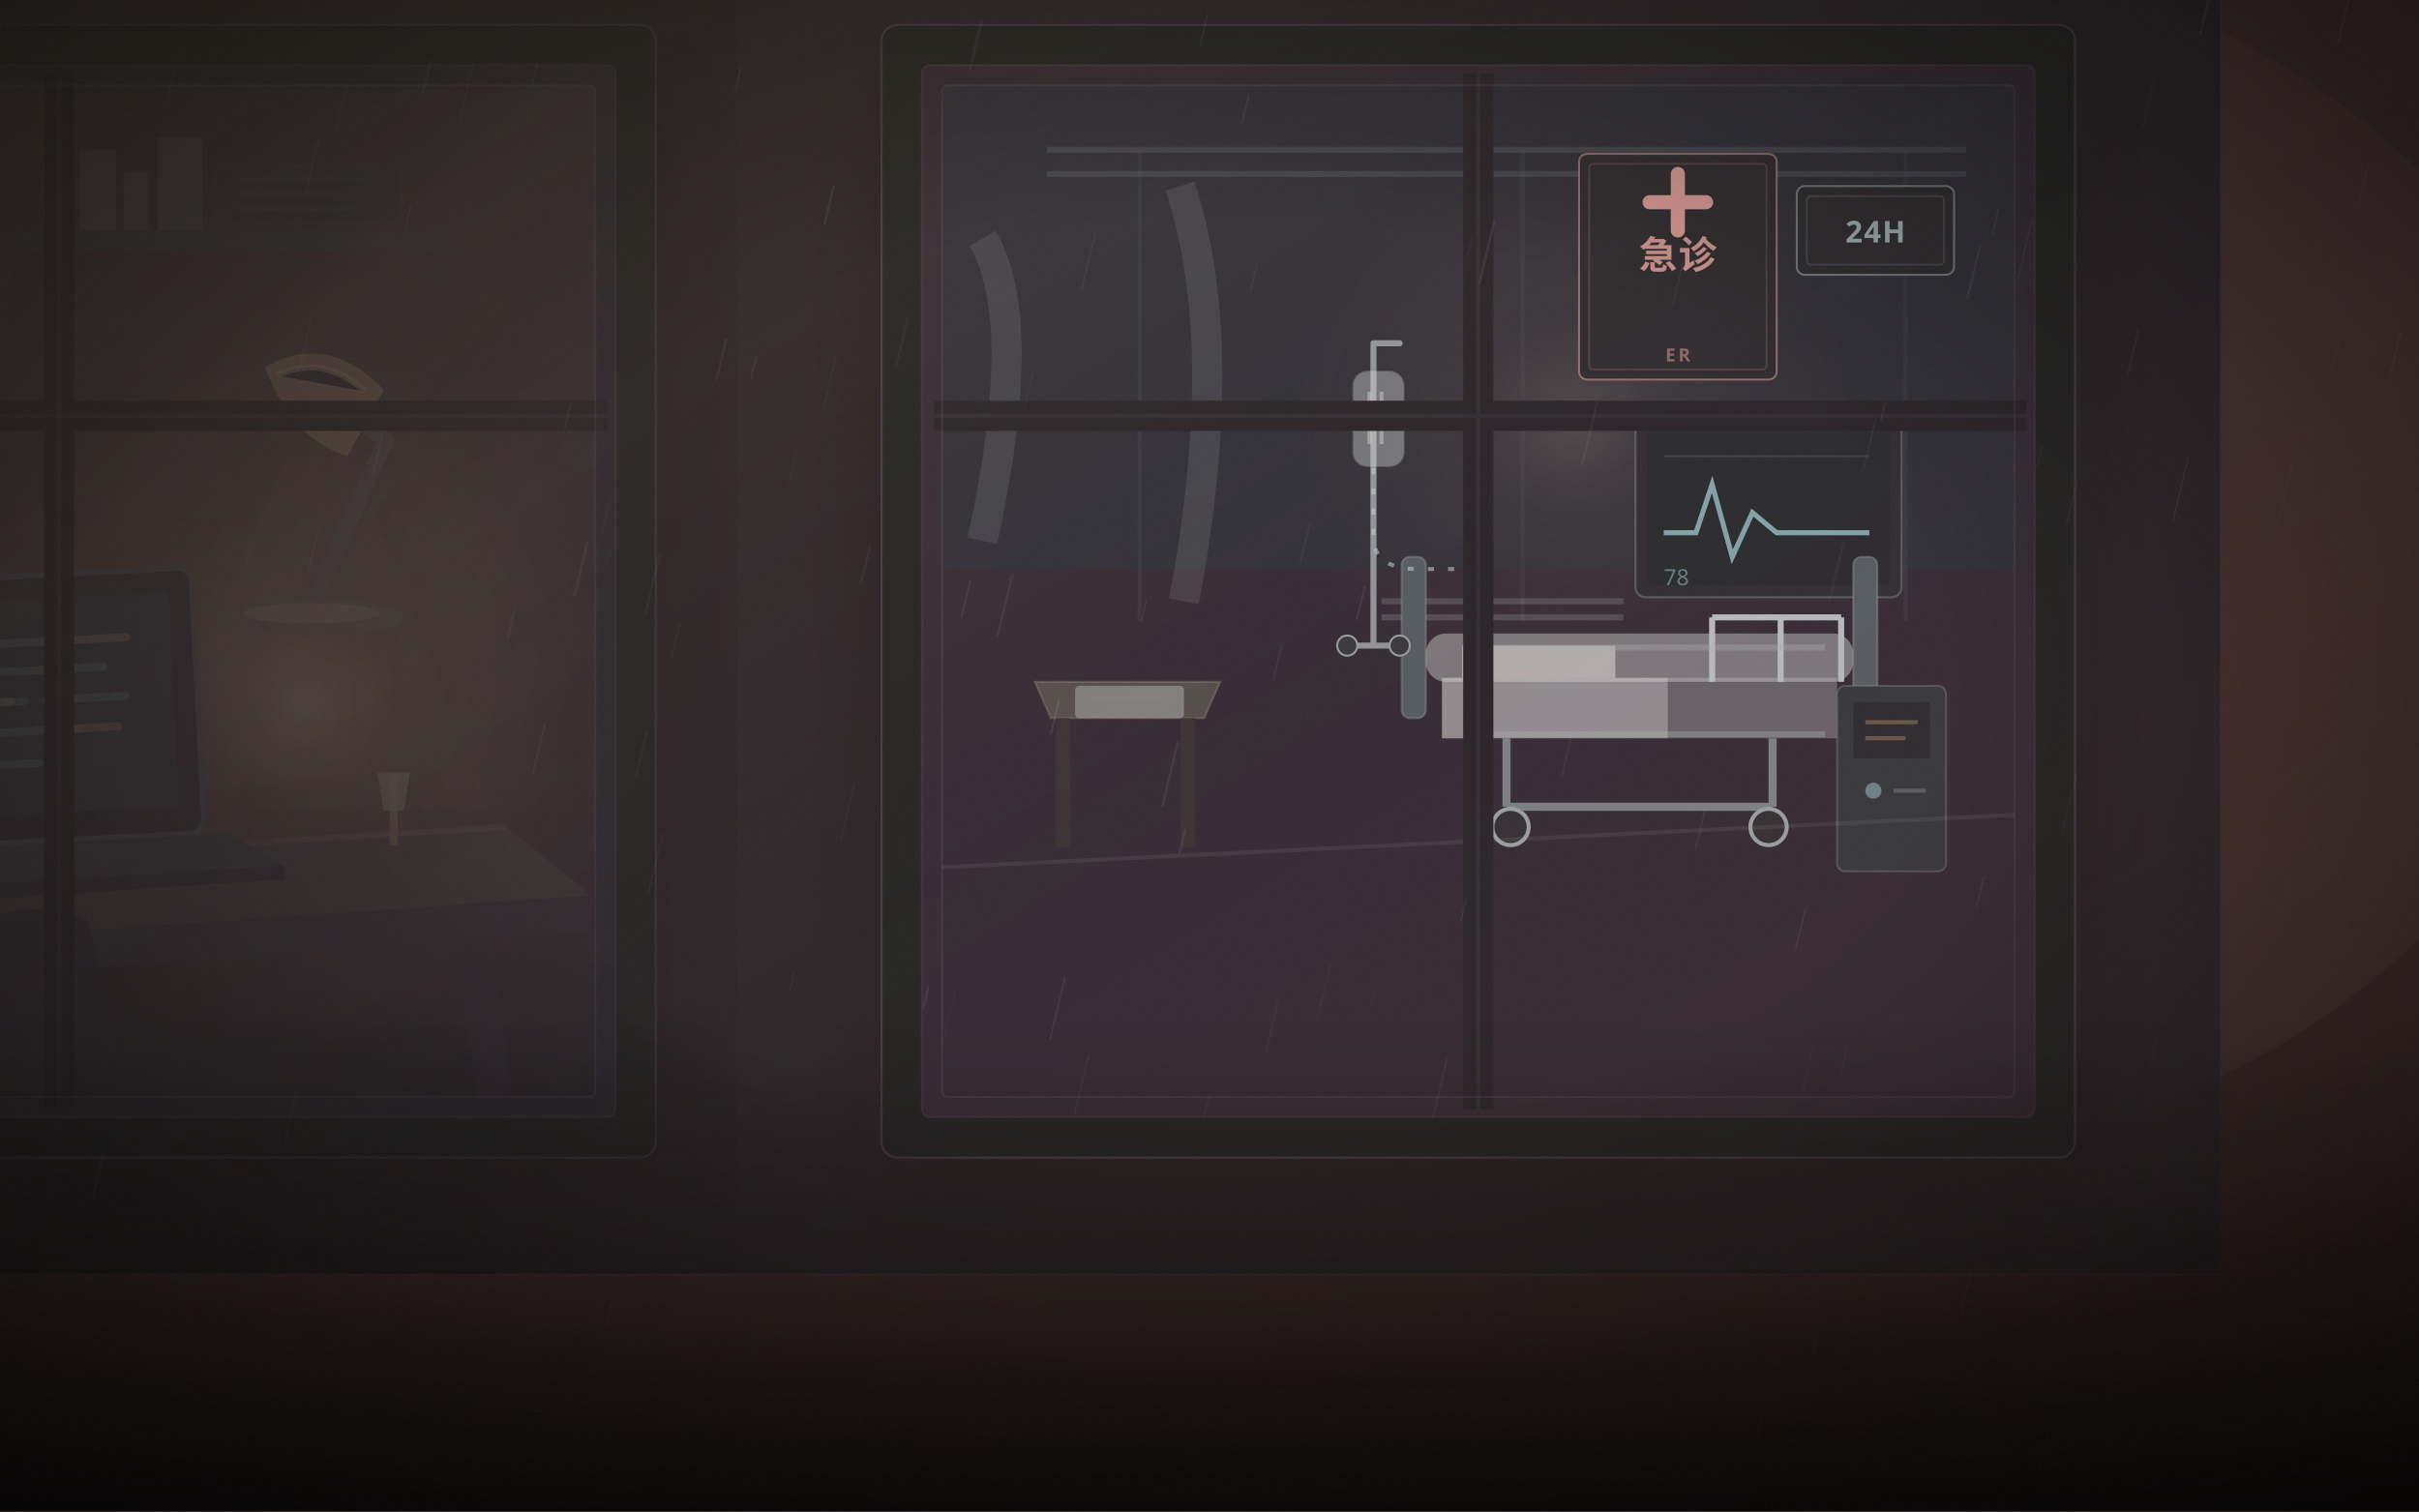
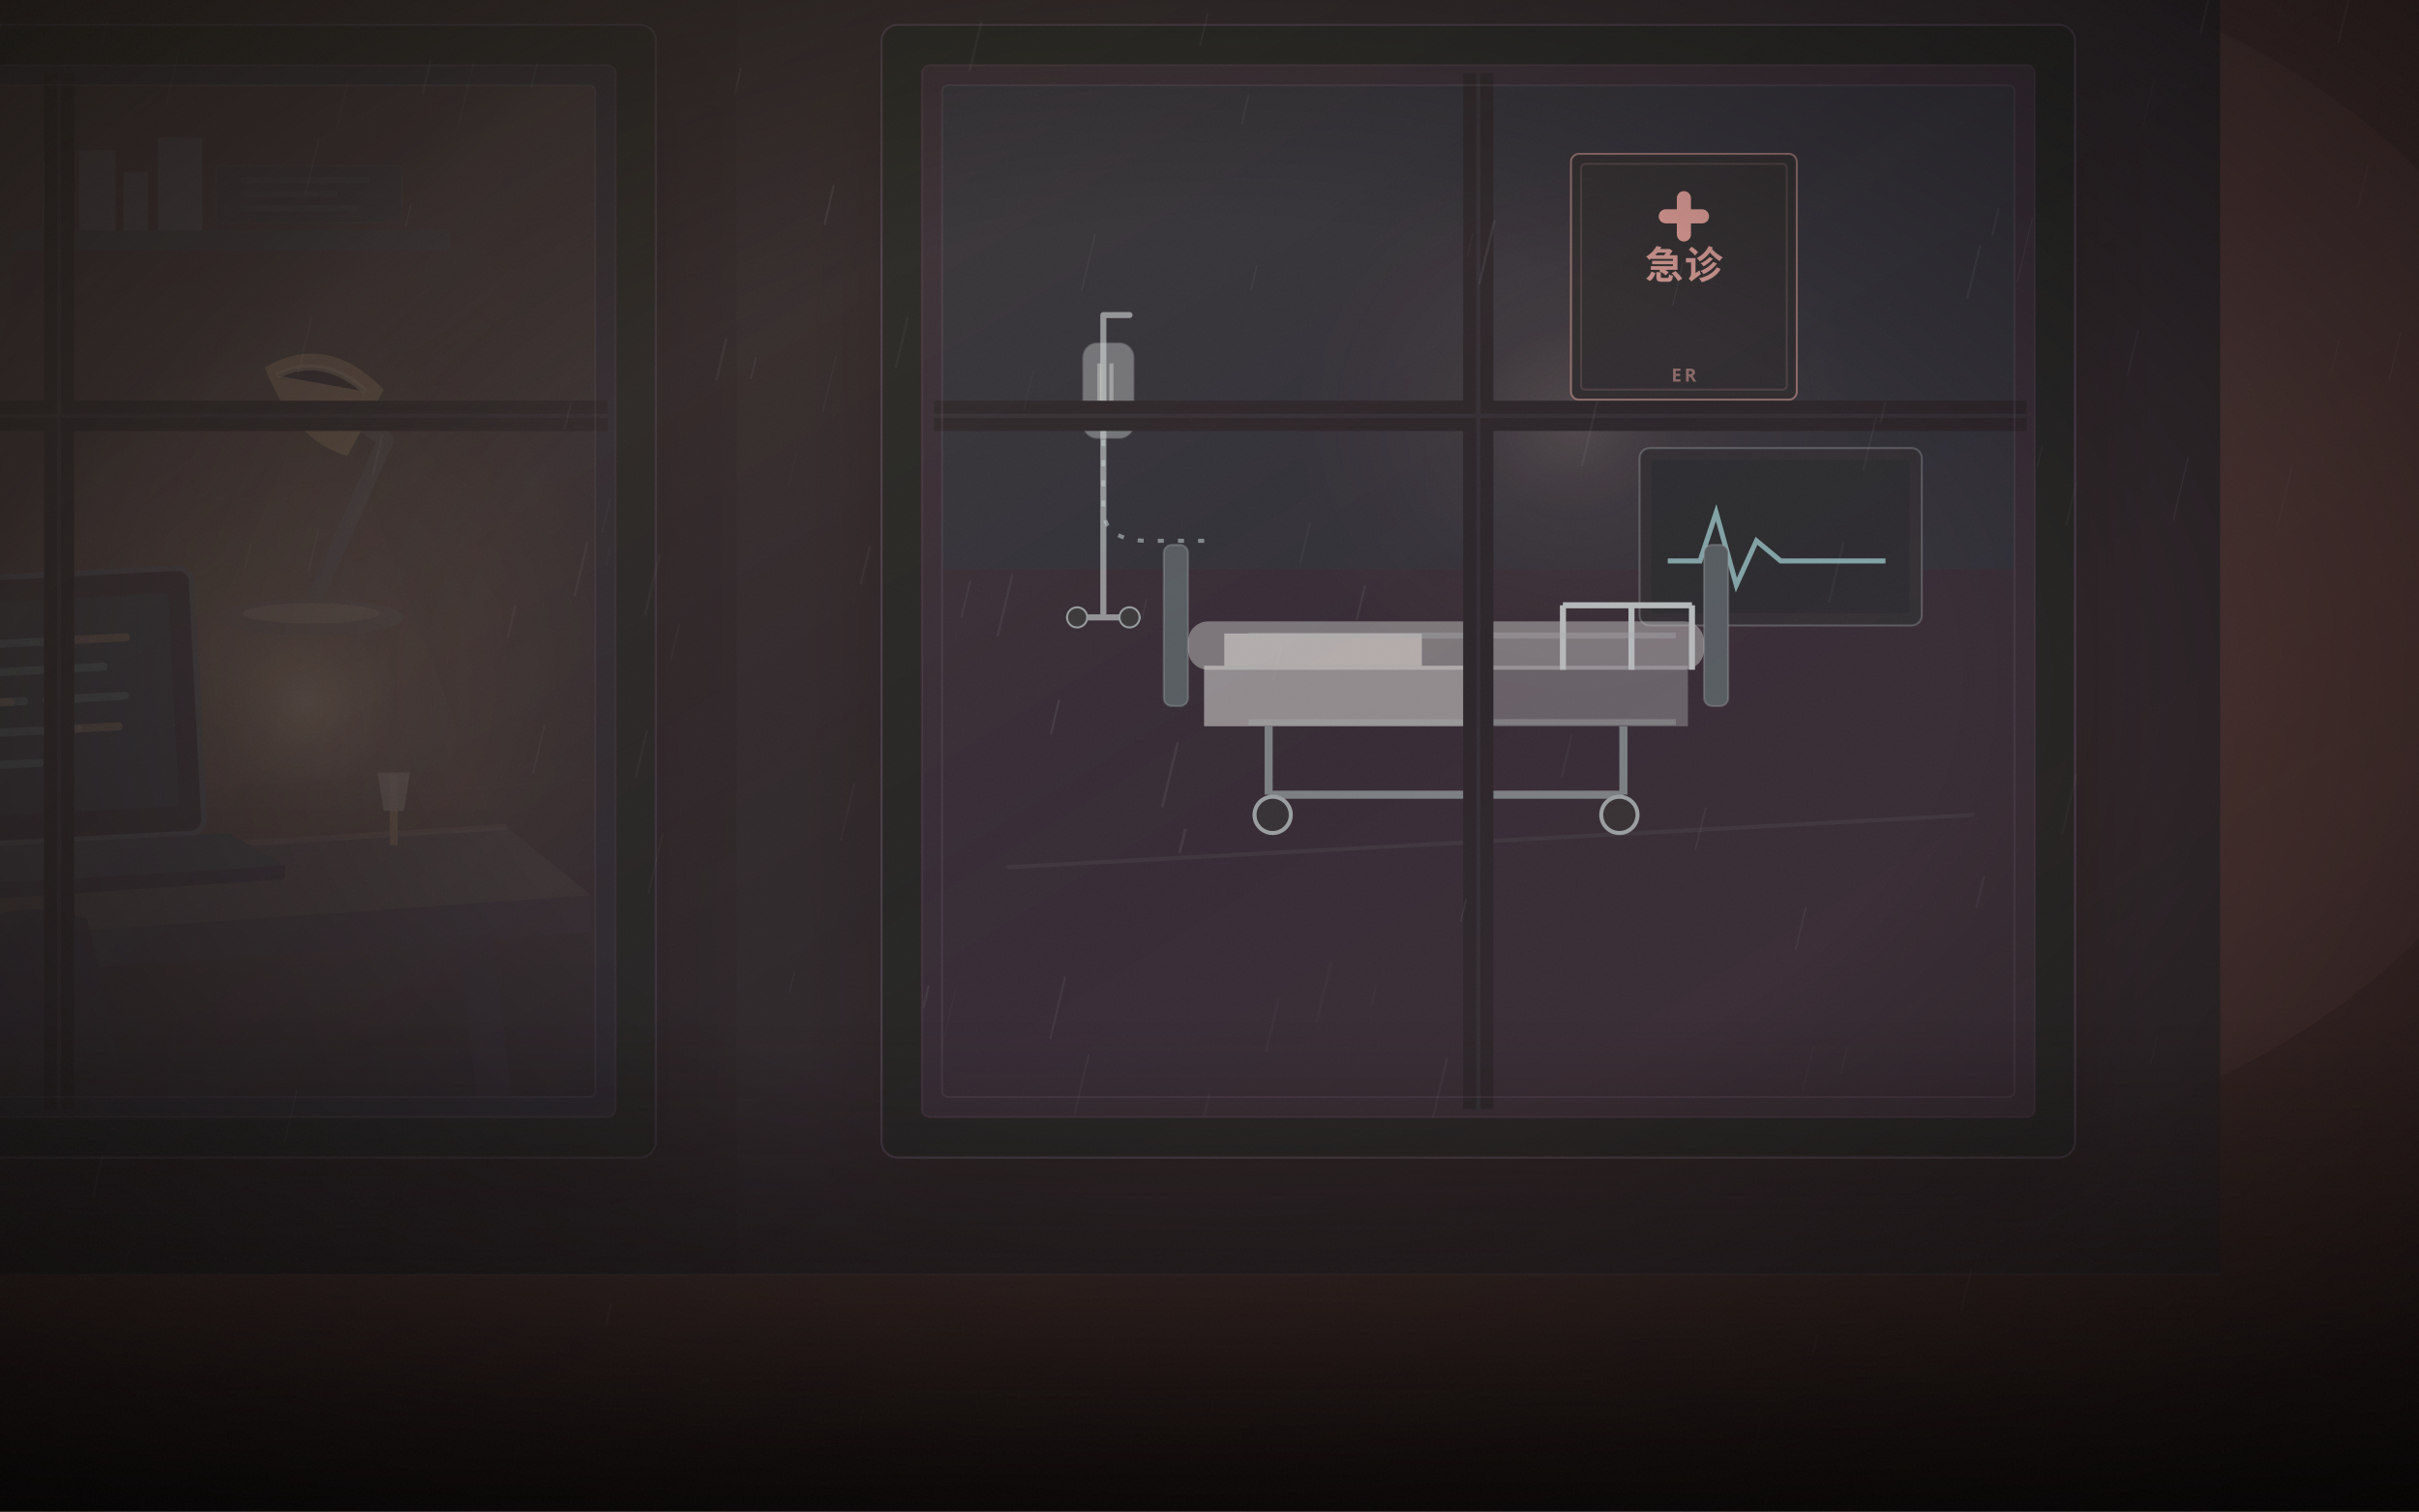
<svg xmlns="http://www.w3.org/2000/svg" viewBox="0 0 1440 900" preserveAspectRatio="xMidYMid slice" role="img" aria-labelledby="title desc">
  <style>
  .rain-drift { animation: rain-drift 11s ease-in-out infinite; }
  .mote { animation-name: mote-rise; animation-duration: 12s; animation-timing-function: ease-in-out; animation-iteration-count: infinite; opacity: 0; }
  .glow-drift { animation: glow-drift 14s ease-in-out infinite; }
  .sway { animation: sway 11s ease-in-out infinite; transform-box: fill-box; transform-origin: 50% 50%; }
  .drift { animation: drift 15s ease-in-out infinite; transform-box: fill-box; transform-origin: 50% 50%; }
  .spin { animation: spin 34s linear infinite; transform-box: fill-box; transform-origin: 50% 100%; }
  .pulse { animation: pulse 2.4s ease-in-out infinite; transform-box: fill-box; transform-origin: 50% 100%; }
  .ring { animation: ring 6.4s ease-out infinite; transform-box: fill-box; transform-origin: 50% 50%; }
  .rise { animation: rise 7s ease-in-out infinite; }
  .flow { animation: flow 7s linear infinite; }
  .blink { animation: blink 1.3s steps(2, start) infinite; }
  .signal-flow { animation: signal-flow 6s linear infinite; }
  @keyframes rain-drift { 0%, 100% { transform: translate(0px, 0px); } 50% { transform: translate(-14px, 24px); } }
  @keyframes mote-rise { 0% { opacity: 0; transform: translate(0px, 0px); } 16% { opacity: .5; } 62% { opacity: .26; } 100% { opacity: 0; transform: translate(-10px, -54px); } }
  @keyframes glow-drift { 0%, 100% { transform: translate(0px, 0px); } 50% { transform: translate(7px, -6px); } }
  @keyframes sway { 0%, 100% { transform: rotate(-1.4deg) translateY(0px); } 50% { transform: rotate(1.4deg) translateY(-4px); } }
  @keyframes drift { 0%, 100% { transform: translate(0px, 0px); } 50% { transform: translate(6px, -8px); } }
  @keyframes spin { to { transform: rotate(360deg); } }
  @keyframes pulse { 0%, 100% { transform: scaleY(.32); } 50% { transform: scaleY(1); } }
  @keyframes ring { 0% { transform: scale(.5); opacity: .55; } 68% { opacity: .14; } 100% { transform: scale(2.4); opacity: 0; } }
  @keyframes rise { 0% { opacity: 0; transform: translateY(6px); } 35% { opacity: .55; } 100% { opacity: 0; transform: translateY(-16px); } }
  @keyframes flow { to { stroke-dashoffset: -120; } }
  @keyframes blink { 0%, 49% { opacity: 1; } 50%, 100% { opacity: 0; } }
  @keyframes signal-flow { to { stroke-dashoffset: -96; } }
  @media (prefers-reduced-motion: reduce) { .anim { animation: none !important; } }
</style>
  <defs>
    <linearGradient id="night" x1="0" y1="0" x2="1" y2="1">
      <stop stop-color="#120d0c" />
      <stop offset=".46" stop-color="#2b1c1c" />
      <stop offset="1" stop-color="#160f0e" />
    </linearGradient>
    <linearGradient id="dawn" x1="0" y1="0" x2="0" y2="1">
      <stop stop-color="#e2a276" stop-opacity=".36" />
      <stop offset=".48" stop-color="#8b5e5e" stop-opacity=".15" />
      <stop offset="1" stop-color="#17110f" stop-opacity="0" />
    </linearGradient>
    <linearGradient id="warmWash" x1="0" y1="0" x2="1" y2="1">
      <stop stop-color="#efb77d" stop-opacity=".2" />
      <stop offset=".5" stop-color="#dca18c" stop-opacity=".13" />
      <stop offset="1" stop-color="#c98370" stop-opacity=".18" />
    </linearGradient>
    <linearGradient id="leftRoom" x1="0" y1="0" x2=".85" y2="1">
      <stop stop-color="#3b2c24" />
      <stop offset=".55" stop-color="#2a211d" />
      <stop offset="1" stop-color="#15100e" />
    </linearGradient>
    <linearGradient id="rightRoom" x1=".2" y1="0" x2=".8" y2="1">
      <stop stop-color="#3b292c" />
      <stop offset=".58" stop-color="#2b2025" />
      <stop offset="1" stop-color="#171114" />
    </linearGradient>
    <linearGradient id="floor" x1="0" y1="0" x2="0" y2="1">
      <stop stop-color="#261c18" />
      <stop offset="1" stop-color="#0e0b0a" />
    </linearGradient>
    <linearGradient id="glass" x1="0" y1="0" x2="1" y2="1">
      <stop stop-color="#d5b497" stop-opacity=".13" />
      <stop offset=".42" stop-color="#62483f" stop-opacity=".05" />
      <stop offset=".48" stop-color="#f4d7b6" stop-opacity=".13" />
      <stop offset="1" stop-color="#211512" stop-opacity=".03" />
    </linearGradient>
    <linearGradient id="spotlight" x1="0" y1="0" x2="0" y2="1">
      <stop stop-color="#ffe0b6" stop-opacity=".27" />
      <stop offset="1" stop-color="#d9a18b" stop-opacity="0" />
    </linearGradient>
    <linearGradient id="bottomShade" x1="0" y1="0" x2="0" y2="1">
      <stop stop-color="#100b09" stop-opacity="0" />
      <stop offset=".56" stop-color="#100b09" stop-opacity=".46" />
      <stop offset="1" stop-color="#0b0807" stop-opacity=".94" />
    </linearGradient>
    <radialGradient id="lampGlow">
      <stop stop-color="#ffe0a8" stop-opacity=".78" />
      <stop offset=".26" stop-color="#f4bd78" stop-opacity=".3" />
      <stop offset="1" stop-color="#e6a053" stop-opacity="0" />
    </radialGradient>
    <radialGradient id="stageGlow">
      <stop stop-color="#ffd8bd" stop-opacity=".48" />
      <stop offset=".35" stop-color="#dda088" stop-opacity=".18" />
      <stop offset="1" stop-color="#aa6e63" stop-opacity="0" />
    </radialGradient>
    <radialGradient id="vignette" cx=".5" cy=".45" r=".72">
      <stop offset=".42" stop-color="#000" stop-opacity="0" />
      <stop offset="1" stop-color="#000" stop-opacity=".66" />
    </radialGradient>
    <filter id="blur8" x="-50%" y="-50%" width="200%" height="200%">
      <feGaussianBlur stdDeviation="8" />
    </filter>
    <filter id="blur24" x="-50%" y="-50%" width="200%" height="200%">
      <feGaussianBlur stdDeviation="24" />
    </filter>
    <filter id="shadow" x="-30%" y="-30%" width="160%" height="160%">
      <feDropShadow dx="0" dy="16" stdDeviation="22" flood-color="#000" flood-opacity=".55" />
    </filter>
    <filter id="grain">
      <feTurbulence type="fractalNoise" baseFrequency=".72" numOctaves="3" seed="27" stitchTiles="stitch" />
      <feColorMatrix type="saturate" values="0" />
      <feComponentTransfer>
        <feFuncA type="table" tableValues="0 .075" />
      </feComponentTransfer>
    </filter>
    <clipPath id="leftClip">
      <rect x="102" y="164" width="532" height="502" rx="3" />
    </clipPath>
    <clipPath id="rightClip">
      <rect x="806" y="164" width="532" height="502" rx="3" />
    </clipPath>
  </defs>
  <rect width="1440" height="900" fill="url(#night)" />
  <ellipse cx="360" cy="340" rx="460" ry="370" fill="#b47b58" opacity=".09" />
  <ellipse cx="1100" cy="330" rx="440" ry="360" fill="#a86c6c" opacity=".1" />
  <g transform="translate(0 -60) translate(-406.4 -86.0) scale(1.2)">
    <path d="M0 112H1440V754H0Z" fill="#080d15" opacity=".9" />
    <path d="M0 112H1440M0 754H1440" stroke="#6d8296" stroke-opacity=".14" />
    <g filter="url(#shadow)">
      <rect x="72" y="134" width="592" height="562" rx="8" fill="#05090f" stroke="#344250" stroke-opacity=".55" />
      <rect x="92" y="154" width="552" height="522" rx="4" fill="#111923" stroke="#637484" stroke-opacity=".18" />
      <rect x="776" y="134" width="592" height="562" rx="8" fill="#05090f" stroke="#454057" stroke-opacity=".58" />
      <rect x="796" y="154" width="552" height="522" rx="4" fill="#171522" stroke="#756887" stroke-opacity=".18" />
    </g>
    <g opacity="0.32">
      <g clip-path="url(#leftClip)">
        <rect x="102" y="164" width="532" height="502" fill="url(#leftRoom)" />
        <ellipse cx="444" cy="440" rx="250" ry="240" fill="url(#lampGlow)" opacity=".26" />
        <path d="M102 540L634 498V666H102Z" fill="url(#floor)" />
        <path d="M102 550L634 508M102 603L634 552M210 666L328 520M420 666L448 514" stroke="#80909a" stroke-opacity=".06" />
        <rect x="126" y="192" width="188" height="266" rx="3" fill="#080e16" stroke="#4b5d6b" stroke-opacity=".5" />
        <rect x="132" y="198" width="176" height="254" fill="#0d1a28" />
        <ellipse cx="202" cy="258" rx="142" ry="124" fill="#345574" opacity=".14" />
        <path d="M120 410V332H151V366H178V294H211V350H242V270H270V324H310V462H120Z" fill="#080f19" />
        <path d="M151 350H158V360H151ZM188 318H195V329H188ZM249 294H256V305H249ZM277 346H284V357H277ZM188 374H195V385H188ZM249 338H256V349H249Z" fill="#d5b878" opacity=".48" />
        <rect x="132" y="198" width="176" height="254" fill="url(#glass)" />
        <path d="M220 198V452M132 326H308" stroke="#334652" stroke-width="8" />
        <path d="M220 198V452M132 326H308" stroke="#8295a1" stroke-opacity=".12" stroke-width="2" />
        <rect x="344" y="236" width="218" height="10" rx="2" fill="#29343e" />
        <path d="M360 202H374V236H360ZM378 196H396V236H378ZM400 207H412V236H400ZM417 190H439V236H417Z" fill="#58606a" />
        <rect x="446" y="204" width="92" height="28" rx="2" fill="#1a252f" stroke="#83919a" stroke-opacity=".15" />
        <path d="M458 211H522M458 218H506M458 225H516" stroke="#8b9ba3" stroke-opacity=".22" stroke-width="3" />
        <g class="anim glow-drift">
          <ellipse cx="490" cy="470" rx="176" ry="172" fill="url(#lampGlow)" />
        </g>
        <path d="M493 423L530 340M530 340L500 318" stroke="#5b5e60" stroke-width="8" stroke-linecap="round" />
        <path d="M470 304Q501 286 529 315L511 348Q484 340 470 304Z" fill="#c59b63" />
        <path d="M476 308Q499 297 520 316" stroke="#ffe0a4" stroke-opacity=".65" stroke-width="3" />
        <ellipse cx="493" cy="428" rx="46" ry="9" fill="#6c6558" />
        <ellipse cx="493" cy="426" rx="34" ry="5" fill="#d3b785" opacity=".55" />
        <path d="M481 348L405 523H581L514 348Z" fill="#f2bd78" opacity=".065" />
        <path d="M138 560L590 532L632 566L110 602Z" fill="#463e35" />
        <path d="M110 602L632 566V584L110 622Z" fill="#24252a" />
        <path d="M154 614L150 666M574 586L584 666" stroke="#1a1d23" stroke-width="17" />
        <path d="M138 560L590 532" stroke="#b49670" stroke-opacity=".35" stroke-width="3" />
        <rect x="247" y="408" width="190" height="132" rx="7" fill="#080d12" stroke="#4c5b64" stroke-width="3" transform="rotate(-3 342 474)" />
        <rect x="259" y="420" width="166" height="106" rx="2" fill="#102633" transform="rotate(-3 342 474)" />
        <g transform="rotate(-3 342 474)" stroke-linecap="round">
          <path d="M276 441H323M334 441H368M276 455H305M315 455H391M290 470H351M362 470H401M290 485H325M335 485H377M276 501H312M325 501H357" stroke="#75b6b6" stroke-opacity=".65" stroke-width="4" />
          <path d="M374 441H403M320 470H344M367 485H397" stroke="#d1aa72" stroke-opacity=".7" stroke-width="4" />
        </g>
        <path d="M222 548L452 535L480 551L206 568Z" fill="#293138" />
        <path d="M206 568L480 551V558L208 576Z" fill="#12181d" />
        <rect x="158" y="526" width="66" height="12" rx="2" fill="#5f5142" transform="rotate(-3 191 532)" />
        <rect x="164" y="511" width="58" height="13" rx="2" fill="#344b56" transform="rotate(-3 193 518)" />
        <path d="M534 506V541" stroke="#b28a55" stroke-width="4" />
        <path d="M526 505H542L539 524H529Z" fill="#d2c2a1" opacity=".75" />
        <path d="M322 582Q350 566 382 578L398 650H306Z" fill="#11171e" opacity=".88" />
      </g>
    </g>
    <g opacity="1.12">
      <rect x="806" y="164" width="532" height="240" fill="#0a222c" opacity=".44" />
      <g class="anim glow-drift">
-         <ellipse cx="1120" cy="330" rx="150" ry="140" fill="url(#stageGlow)" opacity=".34" />
-       </g>
-       <path fill="none" d="M858 196H1314M858 208H1314" stroke="#5e737d" stroke-opacity=".3" stroke-width="3" />
-       <path fill="none" d="M904 196V430M1094 196V430M1284 196V430" stroke="#334a54" stroke-opacity=".24" stroke-width="2" />
-       <g transform="translate(1122 198)">
-         <rect width="98" height="112" rx="4" fill="#0d161c" stroke="#e0a09b" stroke-opacity=".55" />
-         <rect x="5" y="5" width="88" height="102" rx="2" fill="none" stroke="#e0a09b" stroke-opacity=".18" />
-         <path fill="none" d="M49 24H49M49 10V38M35 24H63" stroke="#dd9b95" stroke-width="7" stroke-linecap="round" />
-         <text x="49" y="57" font-family="'PingFang SC','Hiragino Sans GB','Microsoft YaHei',sans-serif" font-size="19" font-weight="600" fill="#e0a09b" fill-opacity="0.92" text-anchor="middle" letter-spacing="0.6">急诊</text>
-         <text x="49" y="103" font-family="'PingFang SC','Hiragino Sans GB','Microsoft YaHei',sans-serif" font-size="9" font-weight="600" fill="#e0a09b" fill-opacity="0.55" text-anchor="middle" letter-spacing="1.4">ER</text>
-       </g>
-       <g transform="translate(1230 214)">
-         <rect width="78" height="44" rx="4" fill="#0d161c" stroke="#9fc3c7" stroke-opacity=".55" />
-         <rect x="5" y="5" width="68" height="34" rx="2" fill="none" stroke="#9fc3c7" stroke-opacity=".18" />
-         <text x="39" y="28" font-family="'PingFang SC','Hiragino Sans GB','Microsoft YaHei',sans-serif" font-size="14.96" font-weight="600" fill="#9fc3c7" fill-opacity="0.92" text-anchor="middle" letter-spacing="0.6">24H</text>
-       </g>
-       <g transform="translate(1150 330)">
-         <rect width="132" height="88" rx="5" fill="#101920" stroke="#8fa1a8" stroke-opacity=".4" />
-         <rect x="6" y="6" width="120" height="76" rx="2" fill="#09151c" />
-         <path d="M14 56H30L38 32L48 68L58 46L70 56H116" fill="none" stroke="#8fd0d6" stroke-opacity=".8" stroke-width="2.5" />
-         <path fill="none" d="M14 18H116" stroke="#8fd0d6" stroke-opacity=".16" />
-         <text x="14" y="82" font-family="'PingFang SC','Hiragino Sans GB','Microsoft YaHei',sans-serif" font-size="11" fill="#8fd0d6" fill-opacity=".55">78</text>
-       </g>
-       <g transform="translate(1024 420)">
-         <path fill="none" d="M0 0H120M0 8H120" stroke="#8b9ba2" stroke-opacity=".3" stroke-width="3" />
-         <g transform="translate(10 56)">
+         <ellipse cx="1120" cy="330" rx="150" ry="140" fill="url(#stageGlow)" opacity=".32" />
+       </g>
+       <g transform="translate(1118 198)">
+         <rect width="112" height="122" rx="4" fill="#0d161c" stroke="#e0a09b" stroke-opacity=".55" />
+         <rect x="5" y="5" width="102" height="112" rx="2" fill="none" stroke="#e0a09b" stroke-opacity=".18" />
+         <path fill="none" d="M56 22V40M47 31H65" stroke="#dd9b95" stroke-width="7" stroke-linecap="round" />
+         <text x="56" y="62" font-family="'PingFang SC','Hiragino Sans GB','Microsoft YaHei',sans-serif" font-size="19" font-weight="600" fill="#e0a09b" fill-opacity="0.92" text-anchor="middle" letter-spacing="0.6">急诊</text>
+         <text x="56" y="113" font-family="'PingFang SC','Hiragino Sans GB','Microsoft YaHei',sans-serif" font-size="9" font-weight="600" fill="#e0a09b" fill-opacity="0.55" text-anchor="middle" letter-spacing="1.4">ER</text>
+       </g>
+       <g transform="translate(1152 344)">
+         <rect width="140" height="88" rx="5" fill="#101920" stroke="#8fa1a8" stroke-opacity=".4" />
+         <rect x="6" y="6" width="128" height="76" rx="2" fill="#09151c" />
+         <path d="M14 56H30L38 32L48 68L58 46L70 56H122" fill="none" stroke="#8fd0d6" stroke-opacity=".8" stroke-width="2.5" />
+       </g>
+       <g transform="translate(916 430)">
+         <g transform="translate(0 40)">
          <rect x="0" y="-78" width="12" height="80" rx="4" fill="#3f525a" stroke="#a7b8bc" stroke-opacity=".32" />
-           <rect x="224" y="-78" width="12" height="80" rx="4" fill="#3f525a" stroke="#a7b8bc" stroke-opacity=".32" />
-           <rect x="12" y="-40" width="212" height="24" rx="10" fill="#dce8e8" opacity=".44" />
-           <path d="M20 -18H216V12H20Z" fill="#c9dadb" opacity=".34" />
-           <path d="M20 -18H132V12H20Z" fill="#eef6f4" opacity=".34" />
-           <path d="M30 -34H106V-18H30Z" fill="#f1f6f2" opacity=".52" />
-           <path fill="none" d="M154 -48H218M154 -48V-16M188 -48V-16M218 -48V-16" stroke="#b6c8cb" stroke-width="3" />
-           <path fill="none" d="M42 -33H210M42 10H210" stroke="#a9bbbe" stroke-opacity=".36" stroke-width="3" />
-           <path fill="none" d="M52 12V46M184 12V46M52 46H184" stroke="#6d7f85" stroke-width="4" />
+           <rect x="268" y="-78" width="12" height="80" rx="4" fill="#3f525a" stroke="#a7b8bc" stroke-opacity=".32" />
+           <rect x="12" y="-40" width="256" height="24" rx="10" fill="#dce8e8" opacity=".44" />
+           <path d="M20 -18H260V12H20Z" fill="#c9dadb" opacity=".34" />
+           <path d="M20 -18H154V12H20Z" fill="#eef6f4" opacity=".34" />
+           <path d="M30 -34H128V-18H30Z" fill="#f1f6f2" opacity=".52" />
+           <path fill="none" d="M198 -48H262M198 -48V-16M232 -48V-16M262 -48V-16" stroke="#b6c8cb" stroke-width="3" />
+           <path fill="none" d="M42 -33H254M42 10H254" stroke="#a9bbbe" stroke-opacity=".36" stroke-width="3" />
+           <path fill="none" d="M52 12V46M228 12V46M52 46H228" stroke="#6d7f85" stroke-width="4" />
          <circle cx="54" cy="56" r="9" fill="#161d22" stroke="#93a6aa" stroke-width="2" />
-           <circle cx="182" cy="56" r="9" fill="#161d22" stroke="#93a6aa" stroke-width="2" />
+           <circle cx="226" cy="56" r="9" fill="#161d22" stroke="#93a6aa" stroke-width="2" />
        </g>
      </g>
-       <g transform="translate(1020 300)">
+       <g transform="translate(886 286)">
        <path fill="none" d="M0 -8V142M-17 142H17M0 -8H13" stroke="#b8c9cc" stroke-opacity=".72" stroke-width="3" stroke-linecap="round" />
        <rect x="-10" y="6" width="25" height="47" rx="7" fill="#d9eef0" opacity=".4" stroke="#d9eef0" stroke-opacity=".45" />
        <path fill="none" d="M-2 16V42M4 16V42" stroke="#effafa" stroke-opacity=".4" stroke-width="2" />
        <path d="M0 54V88Q0 104 22 104H54" fill="none" stroke="#c9e4e6" stroke-opacity=".55" stroke-width="2" stroke-dasharray="3 7" />
        <circle cx="-13" cy="142" r="5" fill="#1c252a" stroke="#8fa2a7" />
        <circle cx="13" cy="142" r="5" fill="#1c252a" stroke="#8fa2a7" />
      </g>
-       <g transform="translate(852 460)">
-         <path d="M0 0H92L84 18H8Z" fill="#3d413f" stroke="#a6a18e" stroke-opacity=".3" />
-         <path fill="none" d="M14 18V82M76 18V82" stroke="#1d2021" stroke-width="7" />
-         <rect x="20" y="2" width="54" height="16" rx="2" fill="#c9d8d7" opacity=".4" />
-         <path fill="none" d="M28 8H66" stroke="#7c8b89" stroke-opacity=".4" stroke-width="2" />
-       </g>
-       <g transform="translate(1250 462)">
-         <rect width="54" height="92" rx="4" fill="#18252b" stroke="#7f8d92" stroke-opacity=".38" />
-         <rect x="8" y="8" width="38" height="28" fill="#0b151a" />
-         <path fill="none" d="M14 18H40M14 26H34" stroke="#d9b178" stroke-opacity=".35" stroke-width="2" />
-         <circle cx="18" cy="52" r="4" fill="#8fd0d6" opacity=".55" />
-         <path fill="none" d="M28 52H44" stroke="#a9b8ba" stroke-opacity=".3" stroke-width="2" />
-       </g>
-       <path d="M826 240Q850 280 826 390M924 214Q950 292 926 420" fill="none" stroke="#d5e2e1" stroke-opacity=".12" stroke-width="15" />
-       <path fill="none" d="M806 552L1338 526" stroke="#9db1b5" stroke-opacity=".12" stroke-width="2" />
+       <path fill="none" d="M838 552L1318 526" stroke="#9db1b5" stroke-opacity=".08" stroke-width="2" />
    </g>
    <rect x="102" y="164" width="532" height="502" fill="url(#glass)" opacity=".32" />
    <path d="M368 158V672M98 328H640M1072 158V672M802 328H1344" stroke="#080d14" stroke-width="15" />
    <path d="M368 158V672M98 328H640M1072 158V672M802 328H1344" stroke="#607080" stroke-opacity=".12" stroke-width="2" />
    <rect x="102" y="164" width="532" height="502" rx="3" fill="none" stroke="#9aabba" stroke-opacity=".12" />
    <rect x="806" y="164" width="532" height="502" rx="3" fill="none" stroke="#aa9bb8" stroke-opacity=".12" />
  </g>
  <g class="anim rain-drift" stroke="#c5d8e5" stroke-linecap="round" opacity="0.12">
    <line x1="-29.7" y1="505.6" x2="-34.8" y2="526.9" stroke-width="1.0" opacity="0.45" />
    <line x1="1392.6" y1="201.8" x2="1387.9" y2="221.0" stroke-width="0.9" opacity="0.35" />
    <line x1="523.1" y1="-63.8" x2="517.8" y2="-41.6" stroke-width="1.5" opacity="0.49" />
    <line x1="441.0" y1="40.7" x2="437.2" y2="56.5" stroke-width="1.0" opacity="0.72" />
    <line x1="394.5" y1="496.3" x2="386.0" y2="531.6" stroke-width="0.7" opacity="0.75" />
    <line x1="324.2" y1="431.7" x2="317.4" y2="460.1" stroke-width="0.8" opacity="0.81" />
    <line x1="872.7" y1="535.7" x2="869.7" y2="548.1" stroke-width="0.9" opacity="0.77" />
    <line x1="1315.2" y1="-2.3" x2="1310.0" y2="19.6" stroke-width="1.4" opacity="0.76" />
    <line x1="1015.3" y1="481.2" x2="1009.4" y2="505.5" stroke-width="0.9" opacity="0.58" />
    <line x1="1471.5" y1="-31.5" x2="1463.2" y2="3.3" stroke-width="1.0" opacity="0.71" />
    <line x1="1054.8" y1="880.7" x2="1049.5" y2="902.4" stroke-width="1.0" opacity="0.66" />
    <line x1="743.3" y1="56.8" x2="739.3" y2="73.5" stroke-width="1.1" opacity="0.61" />
    <line x1="634.0" y1="581.9" x2="625.3" y2="618.2" stroke-width="1.2" opacity="0.62" />
    <line x1="496.3" y1="110.8" x2="490.9" y2="133.4" stroke-width="1.2" opacity="0.84" />
    <line x1="779.8" y1="311.6" x2="774.1" y2="335.1" stroke-width="1.3" opacity="0.40" />
    <line x1="812.5" y1="349.0" x2="807.7" y2="368.8" stroke-width="1.2" opacity="0.72" />
    <line x1="517.7" y1="325.7" x2="512.4" y2="347.7" stroke-width="1.2" opacity="0.49" />
    <line x1="1526.4" y1="858.3" x2="1520.0" y2="884.7" stroke-width="1.6" opacity="0.84" />
    <line x1="432.2" y1="202.3" x2="426.6" y2="225.7" stroke-width="1.5" opacity="0.82" />
    <line x1="1282.7" y1="46.3" x2="1275.5" y2="76.5" stroke-width="0.9" opacity="0.34" />
    <line x1="761.2" y1="594.5" x2="753.8" y2="625.6" stroke-width="1.4" opacity="0.30" />
    <line x1="648.1" y1="628.2" x2="639.7" y2="663.1" stroke-width="1.0" opacity="0.50" />
    <line x1="1209.8" y1="130.2" x2="1200.9" y2="167.5" stroke-width="0.6" opacity="0.77" />
    <line x1="1116.7" y1="248.8" x2="1109.3" y2="279.7" stroke-width="0.9" opacity="0.54" />
    <line x1="682.5" y1="357.0" x2="679.6" y2="369.3" stroke-width="0.8" opacity="0.67" />
    <line x1="227.6" y1="259.1" x2="222.0" y2="282.5" stroke-width="1.5" opacity="0.57" />
    <line x1="1450.0" y1="564.0" x2="1447.2" y2="575.7" stroke-width="1.0" opacity="0.47" />
    <line x1="701.0" y1="442.4" x2="692.0" y2="480.0" stroke-width="1.5" opacity="0.74" />
    <line x1="1425.4" y1="769.7" x2="1422.9" y2="780.2" stroke-width="0.6" opacity="0.56" />
    <line x1="27.3" y1="805.5" x2="23.2" y2="822.5" stroke-width="1.4" opacity="0.32" />
    <line x1="795.0" y1="935.5" x2="789.9" y2="956.8" stroke-width="1.0" opacity="0.60" />
    <line x1="1514.8" y1="364.9" x2="1508.5" y2="391.3" stroke-width="1.4" opacity="0.64" />
    <line x1="1049.1" y1="842.8" x2="1043.3" y2="867.1" stroke-width="1.1" opacity="0.70" />
    <line x1="508.5" y1="466.7" x2="500.5" y2="500.0" stroke-width="1.2" opacity="0.25" />
    <line x1="815.7" y1="895.5" x2="810.0" y2="919.2" stroke-width="1.0" opacity="0.80" />
    <line x1="1318.1" y1="809.2" x2="1311.3" y2="837.3" stroke-width="0.7" opacity="0.39" />
    <line x1="652.0" y1="139.1" x2="643.9" y2="172.6" stroke-width="0.8" opacity="0.59" />
    <line x1="1236.3" y1="286.9" x2="1230.2" y2="312.1" stroke-width="1.4" opacity="0.36" />
    <line x1="1099.6" y1="623.7" x2="1095.8" y2="639.6" stroke-width="0.7" opacity="0.47" />
    <line x1="719.8" y1="651.9" x2="716.8" y2="664.2" stroke-width="1.5" opacity="0.37" />
    <line x1="909.9" y1="946.3" x2="903.1" y2="974.6" stroke-width="1.4" opacity="0.84" />
    <line x1="1236.0" y1="461.3" x2="1227.6" y2="496.2" stroke-width="1.4" opacity="0.32" />
    <line x1="861.3" y1="630.7" x2="853.0" y2="665.3" stroke-width="1.3" opacity="0.51" />
    <line x1="472.9" y1="579.0" x2="469.9" y2="591.1" stroke-width="0.6" opacity="0.54" />
    <line x1="1409.6" y1="98.6" x2="1403.8" y2="122.9" stroke-width="1.4" opacity="0.37" />
    <line x1="284.3" y1="-60.5" x2="279.1" y2="-38.8" stroke-width="1.0" opacity="0.69" />
    <line x1="561.0" y1="-57.1" x2="554.0" y2="-27.8" stroke-width="1.4" opacity="0.30" />
    <line x1="1081.9" y1="794.9" x2="1079.3" y2="806.1" stroke-width="1.1" opacity="0.78" />
    <line x1="1219.0" y1="852.4" x2="1212.4" y2="879.9" stroke-width="1.4" opacity="0.76" />
    <line x1="1079.2" y1="964.2" x2="1075.8" y2="978.4" stroke-width="0.6" opacity="0.62" />
    <line x1="-4.9" y1="-64.4" x2="-13.3" y2="-29.7" stroke-width="1.2" opacity="0.60" />
    <line x1="404.5" y1="371.5" x2="399.6" y2="392.0" stroke-width="1.1" opacity="0.58" />
    <line x1="189.7" y1="315.1" x2="183.6" y2="340.6" stroke-width="0.8" opacity="0.61" />
    <line x1="1527.6" y1="745.9" x2="1520.0" y2="777.4" stroke-width="0.8" opacity="0.52" />
    <line x1="1075.0" y1="540.4" x2="1069.0" y2="565.1" stroke-width="0.9" opacity="0.65" />
    <line x1="1013.6" y1="963.4" x2="1010.1" y2="978.0" stroke-width="1.0" opacity="0.60" />
    <line x1="339.9" y1="240.0" x2="336.3" y2="255.0" stroke-width="1.1" opacity="0.58" />
    <line x1="176.9" y1="649.0" x2="169.4" y2="680.0" stroke-width="0.8" opacity="0.70" />
    <line x1="540.3" y1="189.4" x2="533.4" y2="218.3" stroke-width="1.5" opacity="0.40" />
    <line x1="1131.0" y1="908.0" x2="1127.6" y2="921.9" stroke-width="1.4" opacity="0.50" />
    <line x1="1215.7" y1="265.7" x2="1212.8" y2="277.9" stroke-width="0.7" opacity="0.54" />
    <line x1="206.9" y1="49.5" x2="200.4" y2="76.5" stroke-width="1.5" opacity="0.31" />
    <line x1="889.5" y1="131.8" x2="880.7" y2="168.5" stroke-width="1.5" opacity="0.79" />
    <line x1="1499.9" y1="841.2" x2="1495.1" y2="861.4" stroke-width="0.7" opacity="0.35" />
    <line x1="1464.8" y1="-52.7" x2="1455.9" y2="-16.0" stroke-width="1.1" opacity="0.63" />
    <line x1="392.5" y1="331.1" x2="384.1" y2="365.8" stroke-width="1.6" opacity="0.61" />
    <line x1="1512.5" y1="985.8" x2="1505.9" y2="1012.9" stroke-width="0.7" opacity="0.75" />
    <line x1="705.5" y1="494.2" x2="702.3" y2="507.4" stroke-width="1.6" opacity="0.76" />
    <line x1="185.5" y1="189.1" x2="177.3" y2="223.6" stroke-width="1.3" opacity="0.50" />
    <line x1="763.0" y1="383.9" x2="758.0" y2="404.7" stroke-width="1.3" opacity="0.48" />
    <line x1="1472.2" y1="835.1" x2="1464.1" y2="868.9" stroke-width="1.0" opacity="0.61" />
    <line x1="64.6" y1="10.1" x2="60.3" y2="28.0" stroke-width="1.2" opacity="0.28" />
    <line x1="577.5" y1="346.0" x2="572.4" y2="367.3" stroke-width="1.0" opacity="0.68" />
    <line x1="1189.7" y1="124.4" x2="1186.1" y2="139.8" stroke-width="1.3" opacity="0.71" />
    <line x1="1122.3" y1="239.7" x2="1119.5" y2="251.4" stroke-width="1.2" opacity="0.42" />
    <line x1="106.7" y1="30.2" x2="99.0" y2="62.3" stroke-width="1.3" opacity="0.39" />
    <line x1="1173.4" y1="756.0" x2="1167.3" y2="781.3" stroke-width="1.0" opacity="0.60" />
    <line x1="149.2" y1="324.4" x2="145.7" y2="338.8" stroke-width="1.0" opacity="0.45" />
    <line x1="189.6" y1="83.2" x2="182.0" y2="115.1" stroke-width="0.8" opacity="0.71" />
    <line x1="1528.3" y1="779.3" x2="1521.3" y2="808.6" stroke-width="1.1" opacity="0.74" />
    <line x1="618.6" y1="909.3" x2="610.9" y2="941.5" stroke-width="0.8" opacity="0.55" />
    <line x1="855.8" y1="-57.4" x2="853.1" y2="-46.3" stroke-width="1.1" opacity="0.44" />
    <line x1="363.7" y1="776.7" x2="360.9" y2="788.6" stroke-width="1.5" opacity="0.82" />
    <line x1="738.3" y1="889.7" x2="733.7" y2="908.9" stroke-width="1.1" opacity="0.21" />
    <line x1="541.4" y1="882.8" x2="536.7" y2="902.4" stroke-width="0.6" opacity="0.24" />
    <line x1="61.1" y1="688.1" x2="55.3" y2="712.3" stroke-width="1.4" opacity="0.59" />
    <line x1="580.6" y1="927.1" x2="574.5" y2="952.5" stroke-width="1.2" opacity="0.62" />
    <line x1="39.8" y1="36.6" x2="32.1" y2="68.8" stroke-width="0.8" opacity="0.34" />
    <line x1="838.4" y1="938.0" x2="833.7" y2="957.6" stroke-width="1.1" opacity="0.82" />
    <line x1="450.0" y1="213.1" x2="447.0" y2="225.4" stroke-width="1.1" opacity="0.58" />
    <line x1="602.6" y1="342.2" x2="594.0" y2="378.2" stroke-width="1.4" opacity="0.61" />
    <line x1="950.8" y1="239.2" x2="941.8" y2="277.0" stroke-width="1.4" opacity="0.50" />
    <line x1="1455.6" y1="173.2" x2="1449.1" y2="200.1" stroke-width="1.1" opacity="0.69" />
    <line x1="282.0" y1="37.2" x2="273.1" y2="74.3" stroke-width="0.7" opacity="0.63" />
    <line x1="78.0" y1="739.8" x2="74.5" y2="754.4" stroke-width="1.4" opacity="0.32" />
    <line x1="1002.0" y1="155.9" x2="995.8" y2="181.6" stroke-width="0.7" opacity="0.58" />
    <line x1="497.6" y1="212.8" x2="489.8" y2="245.2" stroke-width="0.8" opacity="0.42" />
    <line x1="1178.7" y1="146.3" x2="1171.2" y2="177.4" stroke-width="1.3" opacity="0.70" />
    <line x1="748.1" y1="158.2" x2="744.8" y2="172.1" stroke-width="1.0" opacity="0.48" />
    <line x1="1501.8" y1="153.5" x2="1492.8" y2="191.1" stroke-width="0.8" opacity="0.60" />
    <line x1="981.6" y1="-58.1" x2="978.8" y2="-46.1" stroke-width="0.9" opacity="0.61" />
    <line x1="718.9" y1="8.1" x2="714.4" y2="26.9" stroke-width="0.9" opacity="0.77" />
    <line x1="552.7" y1="587.4" x2="549.8" y2="599.5" stroke-width="1.4" opacity="0.64" />
    <line x1="725.8" y1="-62.2" x2="720.1" y2="-38.5" stroke-width="1.0" opacity="0.49" />
    <line x1="1411.6" y1="-70.9" x2="1403.5" y2="-37.3" stroke-width="1.4" opacity="0.82" />
    <line x1="568.8" y1="589.3" x2="560.5" y2="624.1" stroke-width="0.6" opacity="0.24" />
    <line x1="819.0" y1="587.4" x2="816.2" y2="599.0" stroke-width="1.0" opacity="0.23" />
    <line x1="1348.8" y1="881.0" x2="1344.1" y2="900.6" stroke-width="0.8" opacity="0.41" />
    <line x1="1495.8" y1="817.2" x2="1488.6" y2="847.4" stroke-width="1.6" opacity="0.49" />
    <line x1="1272.8" y1="197.0" x2="1266.6" y2="223.1" stroke-width="1.1" opacity="0.51" />
    <line x1="887.5" y1="875.9" x2="881.7" y2="900.0" stroke-width="0.9" opacity="0.43" />
    <line x1="1181.0" y1="522.0" x2="1176.6" y2="540.0" stroke-width="1.4" opacity="0.52" />
    <line x1="349.6" y1="323.2" x2="342.1" y2="354.4" stroke-width="1.4" opacity="0.74" />
    <line x1="1284.2" y1="616.9" x2="1280.2" y2="633.6" stroke-width="0.7" opacity="0.41" />
    <line x1="876.8" y1="139.2" x2="873.6" y2="152.5" stroke-width="0.9" opacity="0.32" />
    <line x1="615.2" y1="220.4" x2="609.6" y2="243.7" stroke-width="0.9" opacity="0.26" />
    <line x1="258.9" y1="932.3" x2="253.3" y2="955.8" stroke-width="0.6" opacity="0.21" />
    <line x1="935.7" y1="437.2" x2="929.7" y2="462.4" stroke-width="1.2" opacity="0.44" />
    <line x1="1097.4" y1="322.9" x2="1089.0" y2="358.0" stroke-width="1.4" opacity="0.39" />
    <line x1="792.3" y1="573.1" x2="783.9" y2="608.1" stroke-width="1.3" opacity="0.24" />
    <line x1="319.8" y1="37.8" x2="316.4" y2="51.7" stroke-width="1.3" opacity="0.63" />
    <line x1="3.1" y1="4.0" x2="-5.8" y2="40.7" stroke-width="1.1" opacity="0.46" />
    <line x1="1361.0" y1="-9.6" x2="1356.2" y2="10.4" stroke-width="0.7" opacity="0.34" />
    <line x1="306.8" y1="360.8" x2="302.5" y2="378.6" stroke-width="1.4" opacity="0.64" />
    <line x1="363.2" y1="326.3" x2="360.8" y2="336.3" stroke-width="1.5" opacity="0.29" />
    <line x1="1302.6" y1="272.5" x2="1293.7" y2="309.8" stroke-width="0.8" opacity="0.78" />
    <line x1="385.1" y1="435.2" x2="378.5" y2="462.7" stroke-width="1.5" opacity="0.63" />
    <line x1="136.2" y1="951.5" x2="131.0" y2="973.3" stroke-width="1.0" opacity="0.20" />
    <line x1="1428.9" y1="198.5" x2="1422.2" y2="226.4" stroke-width="0.8" opacity="0.62" />
    <line x1="-5.1" y1="581.2" x2="-10.6" y2="604.2" stroke-width="0.9" opacity="0.54" />
    <line x1="244.6" y1="121.9" x2="241.4" y2="134.9" stroke-width="0.9" opacity="0.83" />
    <line x1="916.2" y1="-82.6" x2="909.7" y2="-55.6" stroke-width="0.8" opacity="0.29" />
    <line x1="1462.2" y1="139.1" x2="1453.7" y2="174.4" stroke-width="1.5" opacity="0.60" />
    <line x1="256.4" y1="36.1" x2="251.7" y2="55.6" stroke-width="1.4" opacity="0.72" />
    <line x1="1327.5" y1="973.5" x2="1323.3" y2="990.9" stroke-width="1.4" opacity="0.54" />
    <line x1="1079.4" y1="623.2" x2="1073.1" y2="649.6" stroke-width="0.9" opacity="0.26" />
    <line x1="1412.8" y1="977.7" x2="1409.7" y2="990.5" stroke-width="1.2" opacity="0.63" />
    <line x1="662.5" y1="794.9" x2="658.5" y2="811.8" stroke-width="1.1" opacity="0.21" />
    <line x1="363.2" y1="297.0" x2="358.4" y2="316.9" stroke-width="1.1" opacity="0.45" />
    <line x1="513.7" y1="840.0" x2="511.2" y2="850.2" stroke-width="1.2" opacity="0.73" />
    <line x1="734.3" y1="-52.1" x2="729.4" y2="-31.8" stroke-width="1.0" opacity="0.78" />
    <line x1="1398.1" y1="-0.5" x2="1391.9" y2="25.2" stroke-width="1.3" opacity="0.76" />
    <line x1="584.1" y1="13.4" x2="577.3" y2="41.8" stroke-width="1.5" opacity="0.60" />
    <line x1="1364.4" y1="277.4" x2="1356.0" y2="312.5" stroke-width="0.7" opacity="0.52" />
    <line x1="362.8" y1="822.4" x2="354.6" y2="856.3" stroke-width="0.7" opacity="0.56" />
    <line x1="1247.5" y1="-86.2" x2="1244.1" y2="-72.1" stroke-width="1.6" opacity="0.32" />
    <line x1="630.4" y1="417.0" x2="625.7" y2="436.8" stroke-width="1.2" opacity="0.84" />
    <line x1="474.2" y1="269.5" x2="469.4" y2="289.5" stroke-width="0.8" opacity="0.29" />
    <line x1="190.1" y1="824.6" x2="185.0" y2="845.8" stroke-width="0.8" opacity="0.36" />
    <line x1="309.0" y1="859.8" x2="304.6" y2="877.9" stroke-width="1.4" opacity="0.58" />
  </g>
  <g fill="#efd6ad" opacity=".55">
    <circle class="anim mote" cx="130.6" cy="160.2" r="0.9" style="animation-duration:19.8s;animation-delay:-9.9s" />
    <circle class="anim mote" cx="550.7" cy="524.0" r="1.4" style="animation-duration:14.9s;animation-delay:-0.2s" />
    <circle class="anim mote" cx="594.5" cy="444.3" r="1.9" style="animation-duration:12.0s;animation-delay:-3.1s" />
    <circle class="anim mote" cx="497.8" cy="554.2" r="1.5" style="animation-duration:14.5s;animation-delay:-1.1s" />
    <circle class="anim mote" cx="680.6" cy="534.0" r="2.3" style="animation-duration:17.8s;animation-delay:-11.0s" />
    <circle class="anim mote" cx="298.3" cy="412.2" r="2.2" style="animation-duration:14.4s;animation-delay:-11.1s" />
    <circle class="anim mote" cx="754.9" cy="362.5" r="0.7" style="animation-duration:19.1s;animation-delay:-17.2s" />
    <circle class="anim mote" cx="156.3" cy="404.1" r="0.9" style="animation-duration:15.1s;animation-delay:-4.3s" />
    <circle class="anim mote" cx="211.9" cy="552.3" r="0.8" style="animation-duration:19.6s;animation-delay:-14.6s" />
    <circle class="anim mote" cx="641.9" cy="377.8" r="2.3" style="animation-duration:16.7s;animation-delay:-10.4s" />
    <circle class="anim mote" cx="1022.3" cy="210.9" r="1.6" style="animation-duration:17.9s;animation-delay:-16.4s" />
    <circle class="anim mote" cx="315.2" cy="441.4" r="2.0" style="animation-duration:15.2s;animation-delay:-10.6s" />
    <circle class="anim mote" cx="346.9" cy="483.6" r="1.5" style="animation-duration:15.1s;animation-delay:-2.8s" />
    <circle class="anim mote" cx="286.4" cy="251.0" r="1.6" style="animation-duration:18.3s;animation-delay:-9.1s" />
    <circle class="anim mote" cx="770.9" cy="336.0" r="2.2" style="animation-duration:17.7s;animation-delay:-5.6s" />
    <circle class="anim mote" cx="520.8" cy="321.9" r="0.8" style="animation-duration:15.1s;animation-delay:-14.8s" />
    <circle class="anim mote" cx="716.3" cy="428.3" r="2.3" style="animation-duration:20.0s;animation-delay:-19.3s" />
    <circle class="anim mote" cx="604.5" cy="541.2" r="1.1" style="animation-duration:19.7s;animation-delay:-4.0s" />
    <circle class="anim mote" cx="395.4" cy="444.8" r="1.4" style="animation-duration:13.8s;animation-delay:-0.8s" />
    <circle class="anim mote" cx="843.8" cy="208.9" r="1.3" style="animation-duration:14.9s;animation-delay:-5.1s" />
    <circle class="anim mote" cx="1045.1" cy="383.5" r="1.6" style="animation-duration:18.9s;animation-delay:-7.1s" />
    <circle class="anim mote" cx="1157.7" cy="557.1" r="0.7" style="animation-duration:16.4s;animation-delay:-6.7s" />
  </g>
  <g transform="translate(0 -60) translate(-406.4 -86.0) scale(1.2)">
    <rect y="112" width="704" height="642" fill="#02050b" opacity=".34" />
    <g transform="translate(0 0)" />
  </g>
  <rect width="1440" height="900" fill="#6d5360" opacity=".09" />
  <rect width="1440" height="900" fill="url(#warmWash)" />
  <rect y="606" width="1440" height="294" fill="url(#bottomShade)" />
  <rect width="1440" height="900" fill="url(#vignette)" />
  <rect width="1440" height="900" filter="url(#grain)" opacity=".38" />
</svg>
